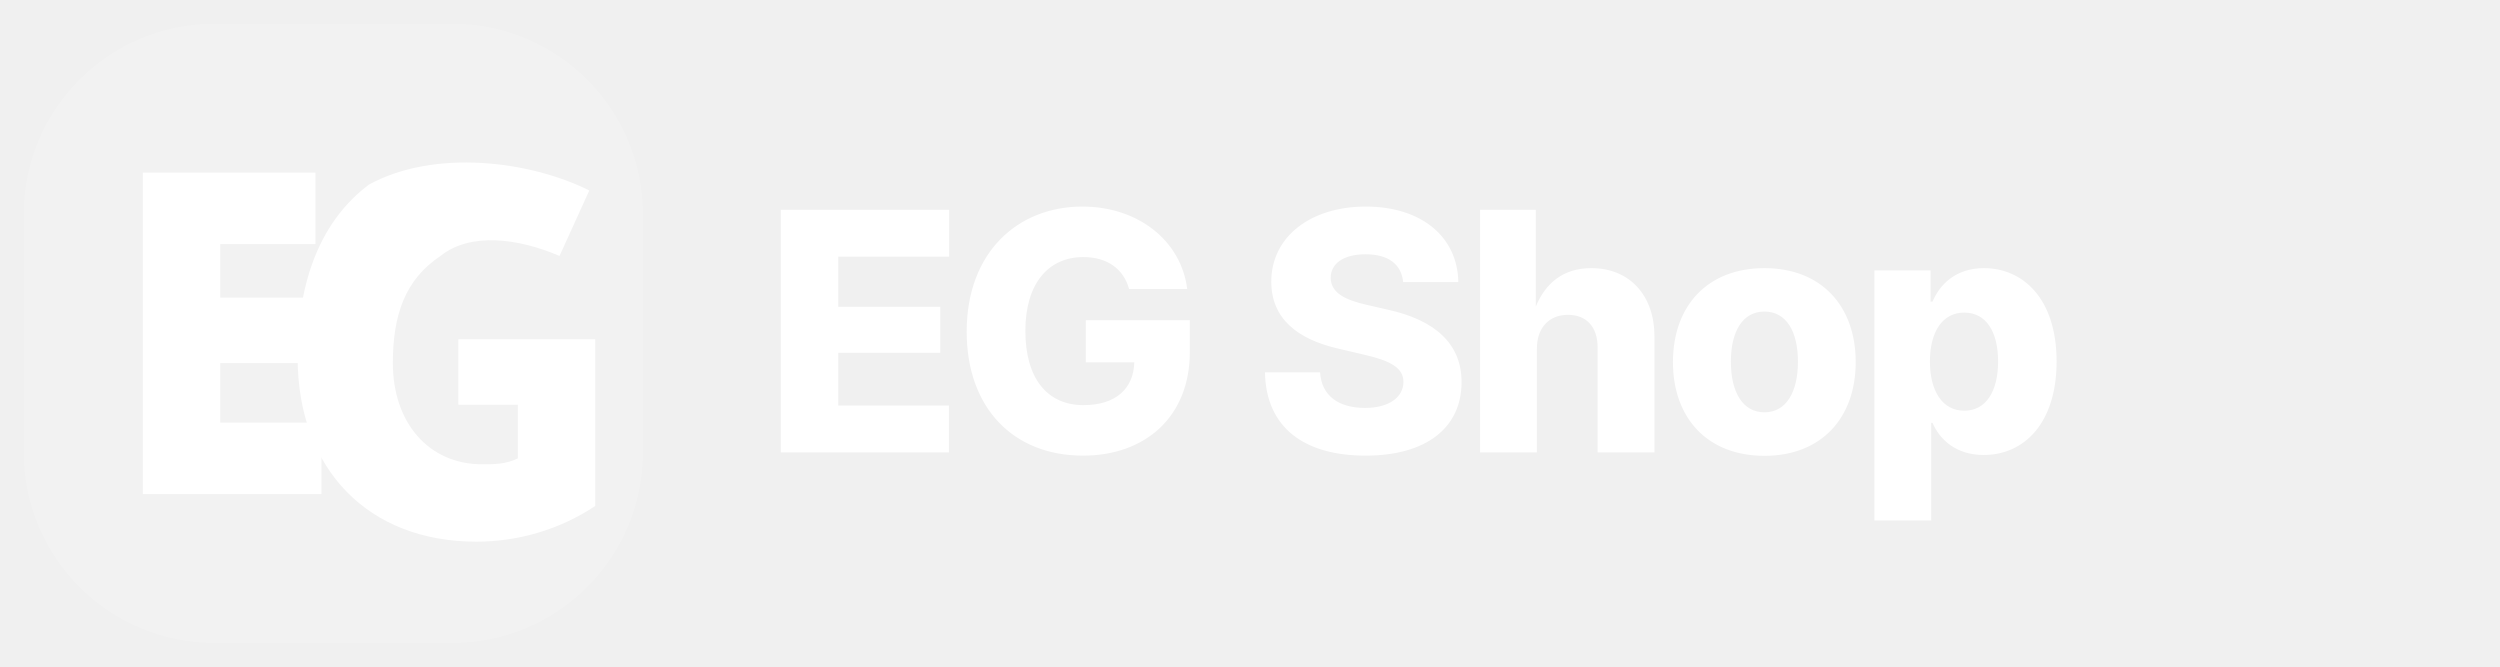
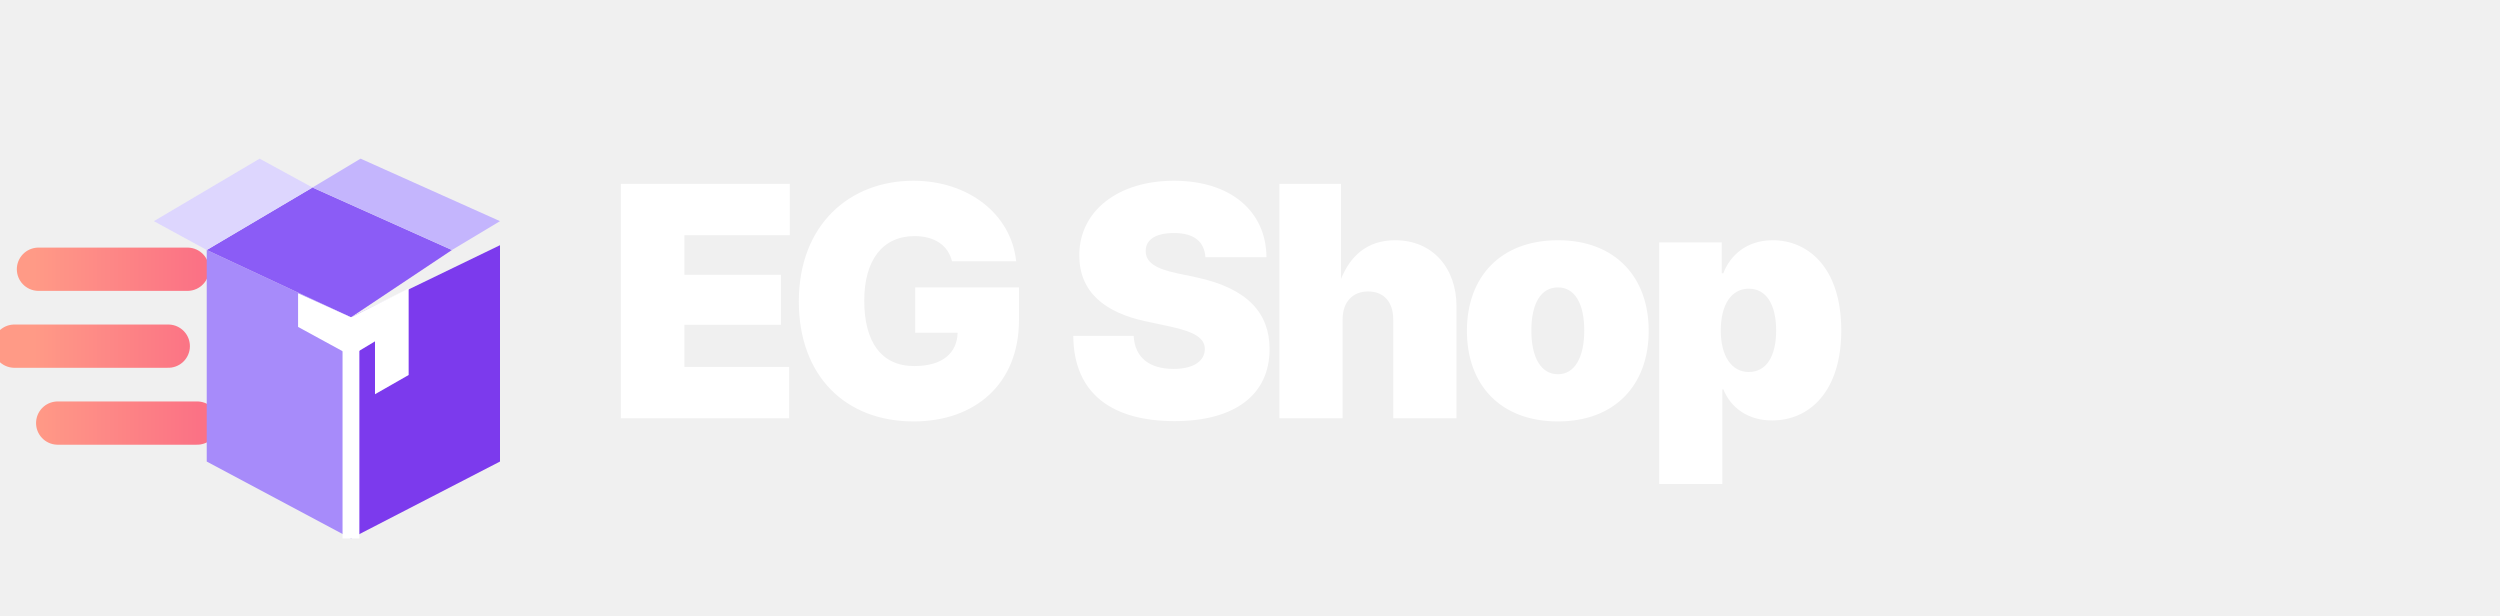
- <svg xmlns="http://www.w3.org/2000/svg" width="420" height="112" viewBox="0 0 420 112" fill="none" role="img" aria-label="EG Shop">
-   <rect x="4" y="4" width="104" height="104" rx="32" fill="white" fill-opacity=".16" />
-   <path d="M24 29h29v12H37v9h14v11H37v10h17v12H24V29Z" fill="white" />
-   <path d="M62 31c11-6 27-4 37 1l-5 11c-7-3-15-4-20 0-6 4-8 10-8 18 0 10 6 17 15 17 2 0 4 0 6-1v-9H77V57h23v28c-6 4-13 6-20 6-18 0-30-12-30-31 0-13 4-23 12-29Z" fill="white" />
-   <text x="128" y="76" fill="white" font-family="Inter,Arial,sans-serif" font-size="56" font-weight="800" letter-spacing="-2">EG Shop</text>
+ <svg xmlns="http://www.w3.org/2000/svg" width="520" height="128" viewBox="0 0 520 128" fill="none" role="img" aria-label="EG Shop">
+   <defs>
+     <linearGradient id="lSpeed" x1="7" y1="68" x2="42" y2="68" gradientUnits="userSpaceOnUse">
+       <stop stop-color="#FF9A86" />
+       <stop offset="1" stop-color="#FB7185" />
+     </linearGradient>
+   </defs>
+   <path d="M8 56H39M3 72H35M12 88H41" stroke="url(#lSpeed)" stroke-width="9" stroke-linecap="round" />
+   <path d="M43 52L73 66V112L43 96V52Z" fill="#A78BFA" />
+   <path d="M73 66L104 51V96L73 112V66Z" fill="#7C3AED" />
+   <path d="M43 52L65 39L94 52L73 66L43 52Z" fill="#8B5CF6" />
+   <path d="M65 39L94 52L104 46L75 33L65 39Z" fill="#C4B5FD" />
+   <path d="M43 52L65 39L54 33L32 46L43 52Z" fill="#DDD6FE" />
+   <path d="M73 66V112" stroke="white" stroke-width="3.5" />
+   <path d="M62 61L73 66L85 60V78L78 82V71L73 74L62 68V61Z" fill="white" />
+   <text x="126" y="87" fill="white" font-family="Inter,Segoe UI,Arial,sans-serif" font-size="67" font-weight="850" letter-spacing="-3.2">EG Shop</text>
</svg>
